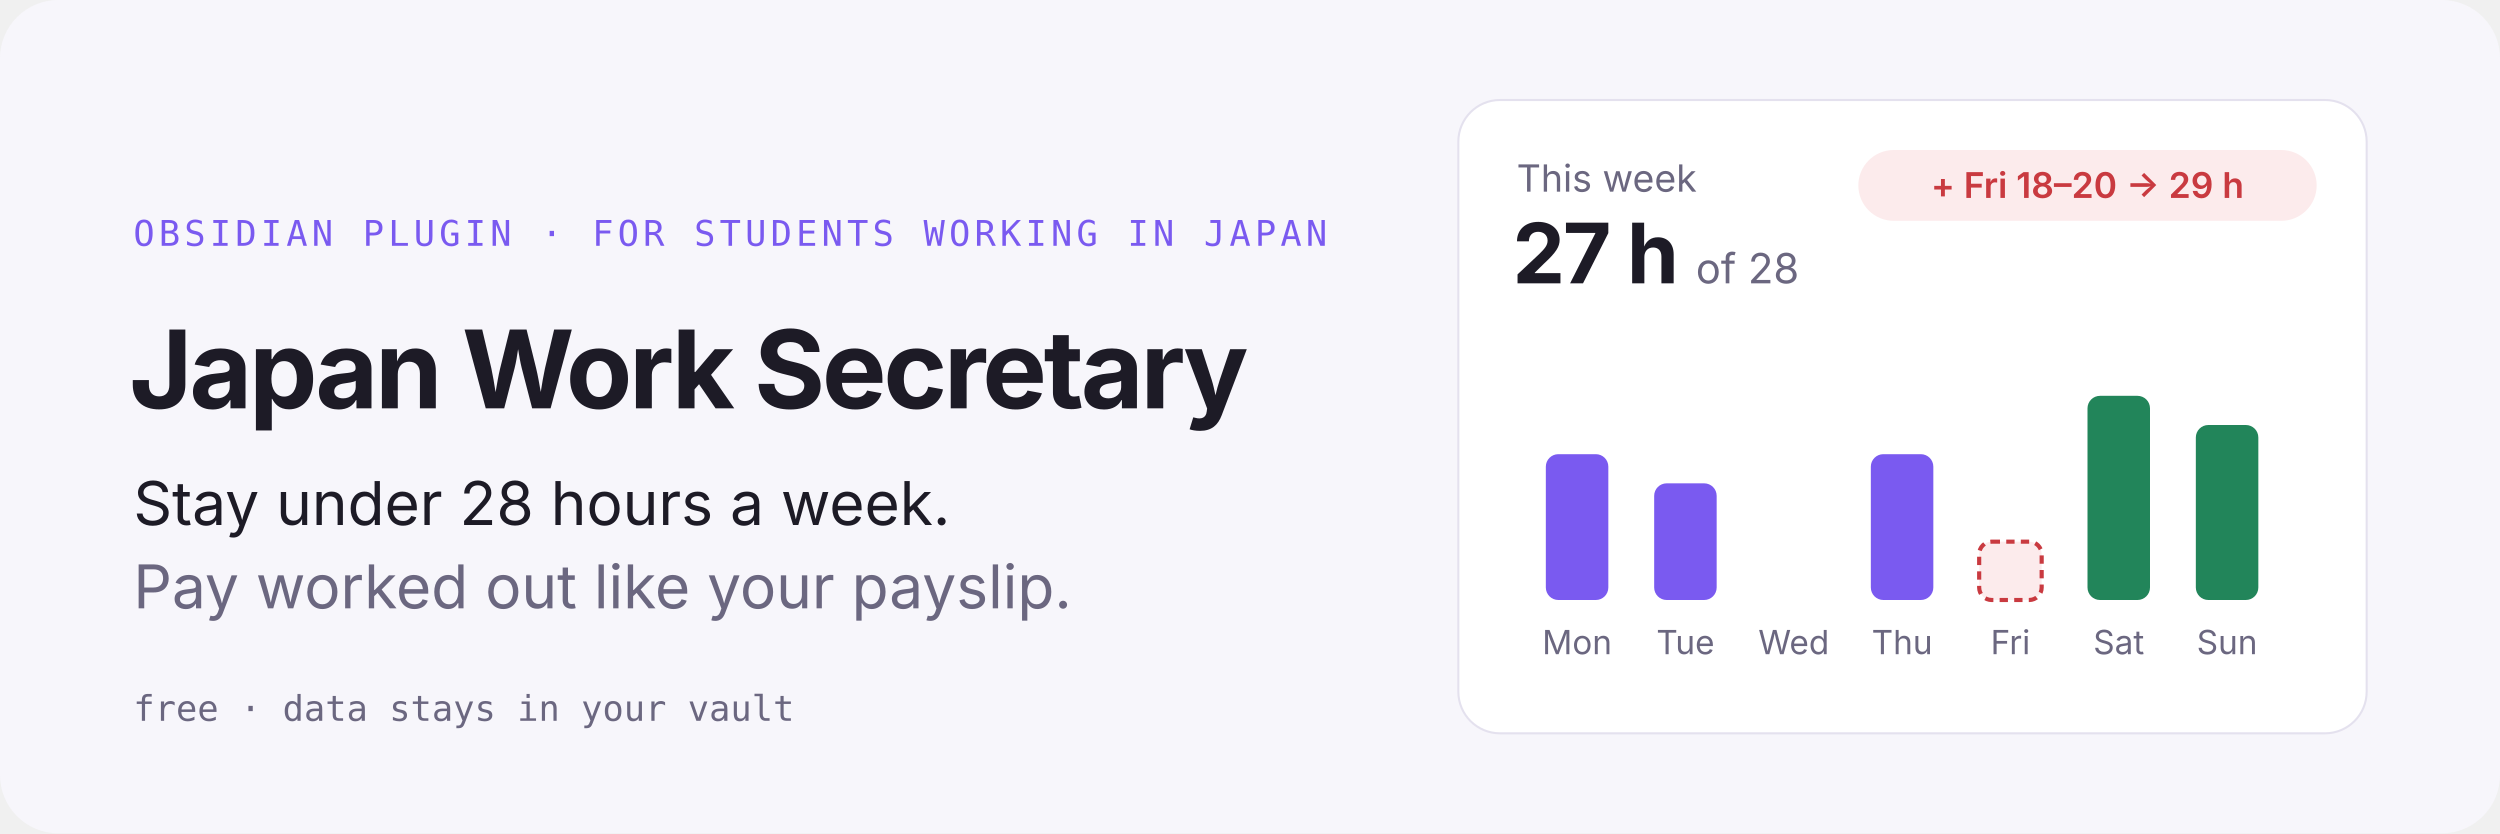
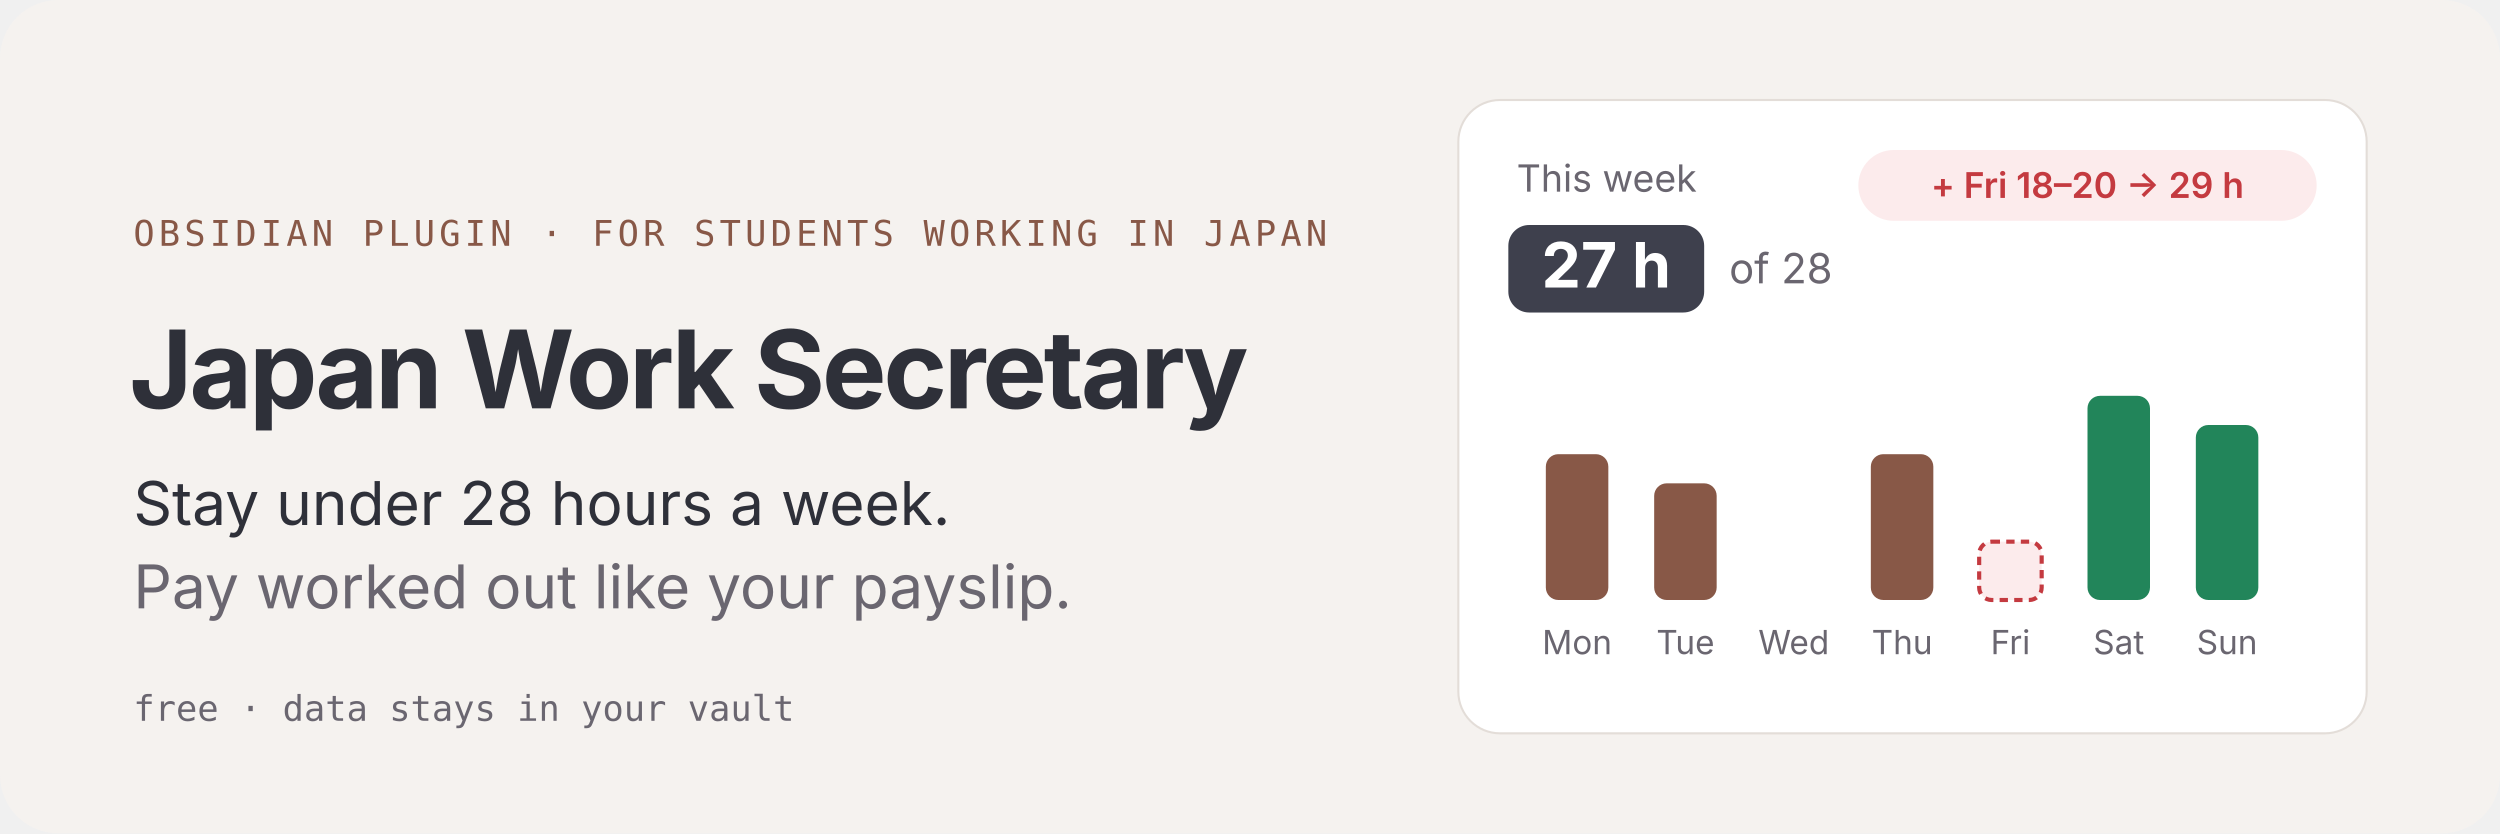
<svg xmlns="http://www.w3.org/2000/svg" width="1200" height="400" viewBox="0 0 1200 400" role="img" aria-labelledby="t d">
-   <rect width="1200" height="400" rx="28" fill="#F7F6FB" />
+   <rect width="1200" height="400" rx="28" fill="#F5F2EF" />
  <g id="title-block" font-family="-apple-system, BlinkMacSystemFont, 'Segoe UI', 'PingFang SC', 'Hiragino Sans', sans-serif">
-     <text x="64" y="118" font-family="ui-monospace, SFMono-Regular, Menlo, monospace" font-size="17" letter-spacing="2" fill="#7A5AF0">OBSIDIAN PLUGIN · FOR STUDENTS WORKING IN JAPAN</text>
-     <text x="62" y="196" font-size="52" font-weight="700" letter-spacing="-1.5" fill="#1D1B26">Japan Work Secretary</text>
-     <text x="64" y="252" font-size="29" fill="#1D1B26">Stay under 28 hours a week.</text>
-     <text x="64" y="292" font-size="29" fill="#6B6780">Pay worked out like your payslip.</text>
-     <text x="64" y="346" font-family="ui-monospace, SFMono-Regular, Menlo, monospace" font-size="17" fill="#6B6780">free · data stays in your vault</text>
+     <text x="64" y="118" font-family="ui-monospace, SFMono-Regular, Menlo, monospace" font-size="17" letter-spacing="2" fill="#885847">OBSIDIAN PLUGIN · FOR STUDENTS WORKING IN JAPAN</text>
+     <text x="62" y="196" font-size="52" font-weight="700" letter-spacing="-1.5" fill="#2E3039">Japan Work Secretary</text>
+     <text x="64" y="252" font-size="29" fill="#2E3039">Stay under 28 hours a week.</text>
+     <text x="64" y="292" font-size="29" fill="#6A6670">Pay worked out like your payslip.</text>
+     <text x="64" y="346" font-family="ui-monospace, SFMono-Regular, Menlo, monospace" font-size="17" fill="#6A6670">free · data stays in your vault</text>
  </g>
  <g id="project-proof" font-family="-apple-system, BlinkMacSystemFont, 'Segoe UI', 'PingFang SC', 'Hiragino Sans', sans-serif">
-     <rect x="700" y="48" width="436" height="304" rx="20" fill="#FFFFFF" stroke="#E4E1EE" />
-     <text x="728" y="92" font-size="18" fill="#6B6780">This week</text>
-     <text x="726" y="136" font-size="40" font-weight="700" letter-spacing="-1" fill="#1D1B26">27 h</text>
-     <text x="814" y="136" font-size="20" fill="#6B6780">of 28</text>
+     <rect x="700" y="48" width="436" height="304" rx="20" fill="#FFFFFF" stroke="#E3DDD8" />
+     <text x="728" y="92" font-size="18" fill="#6A6670">This week</text>
+     <rect x="724" y="108" width="94" height="42" rx="10" fill="#3E404D" />
+     <text x="771" y="138" font-size="30" font-weight="700" text-anchor="middle" fill="#FFFFFF">27 h</text>
+     <text x="830" y="136" font-size="20" fill="#6A6670">of 28</text>
    <rect x="892" y="72" width="220" height="34" rx="17" fill="#FCEBEC" />
-     <text x="1002" y="95" font-size="17" font-weight="600" text-anchor="middle" fill="#C93A40">+ Fri 18–20 → 29 h</text>
-     <rect x="742" y="218" width="30" height="70" rx="6" fill="#7A5AF0" />
-     <text x="757" y="314" font-size="16" text-anchor="middle" fill="#6B6780">Mon</text>
-     <rect x="794" y="232" width="30" height="56" rx="6" fill="#7A5AF0" />
-     <text x="809" y="314" font-size="16" text-anchor="middle" fill="#6B6780">Tue</text>
-     <text x="861" y="314" font-size="16" text-anchor="middle" fill="#6B6780">Wed</text>
-     <rect x="898" y="218" width="30" height="70" rx="6" fill="#7A5AF0" />
-     <text x="913" y="314" font-size="16" text-anchor="middle" fill="#6B6780">Thu</text>
-     <text x="965" y="314" font-size="16" text-anchor="middle" fill="#6B6780">Fri</text>
+     <text x="1002" y="95" font-size="17" font-weight="600" text-anchor="middle" fill="#C43A40">+ Fri 18–20 → 29 h</text>
+     <rect x="742" y="218" width="30" height="70" rx="6" fill="#885847" />
+     <text x="757" y="314" font-size="16" text-anchor="middle" fill="#6A6670">Mon</text>
+     <rect x="794" y="232" width="30" height="56" rx="6" fill="#885847" />
+     <text x="809" y="314" font-size="16" text-anchor="middle" fill="#6A6670">Tue</text>
+     <text x="861" y="314" font-size="16" text-anchor="middle" fill="#6A6670">Wed</text>
+     <rect x="898" y="218" width="30" height="70" rx="6" fill="#885847" />
+     <text x="913" y="314" font-size="16" text-anchor="middle" fill="#6A6670">Thu</text>
+     <text x="965" y="314" font-size="16" text-anchor="middle" fill="#6A6670">Fri</text>
    <rect x="1002" y="190" width="30" height="98" rx="6" fill="#22855A" />
-     <text x="1017" y="314" font-size="16" text-anchor="middle" fill="#6B6780">Sat</text>
+     <text x="1017" y="314" font-size="16" text-anchor="middle" fill="#6A6670">Sat</text>
    <rect x="1054" y="204" width="30" height="84" rx="6" fill="#22855A" />
-     <text x="1069" y="314" font-size="16" text-anchor="middle" fill="#6B6780">Sun</text>
-     <rect x="950" y="260" width="30" height="28" rx="6" fill="#FCEBEC" stroke="#C93A40" stroke-width="2" stroke-dasharray="4 3" />
+     <text x="1069" y="314" font-size="16" text-anchor="middle" fill="#6A6670">Sun</text>
+     <rect x="950" y="260" width="30" height="28" rx="6" fill="#FCEBEC" stroke="#C43A40" stroke-width="2" stroke-dasharray="4 3" />
  </g>
</svg>
